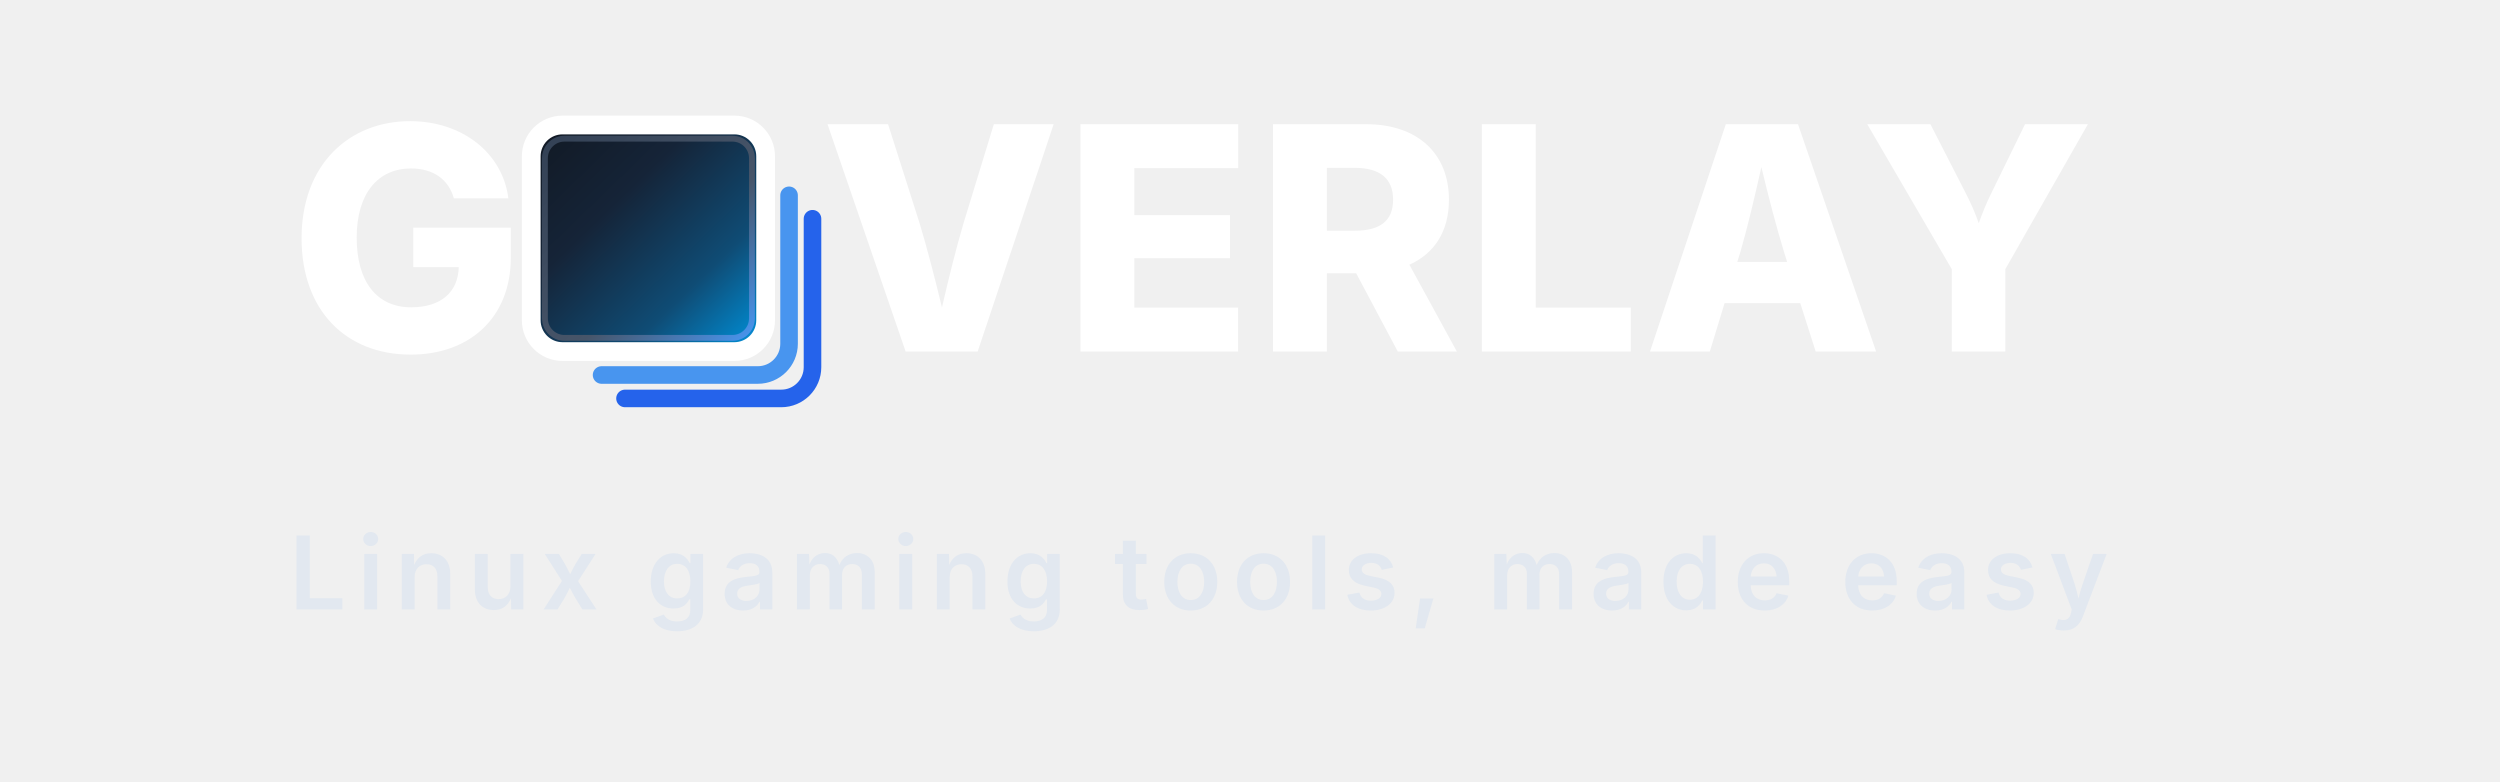
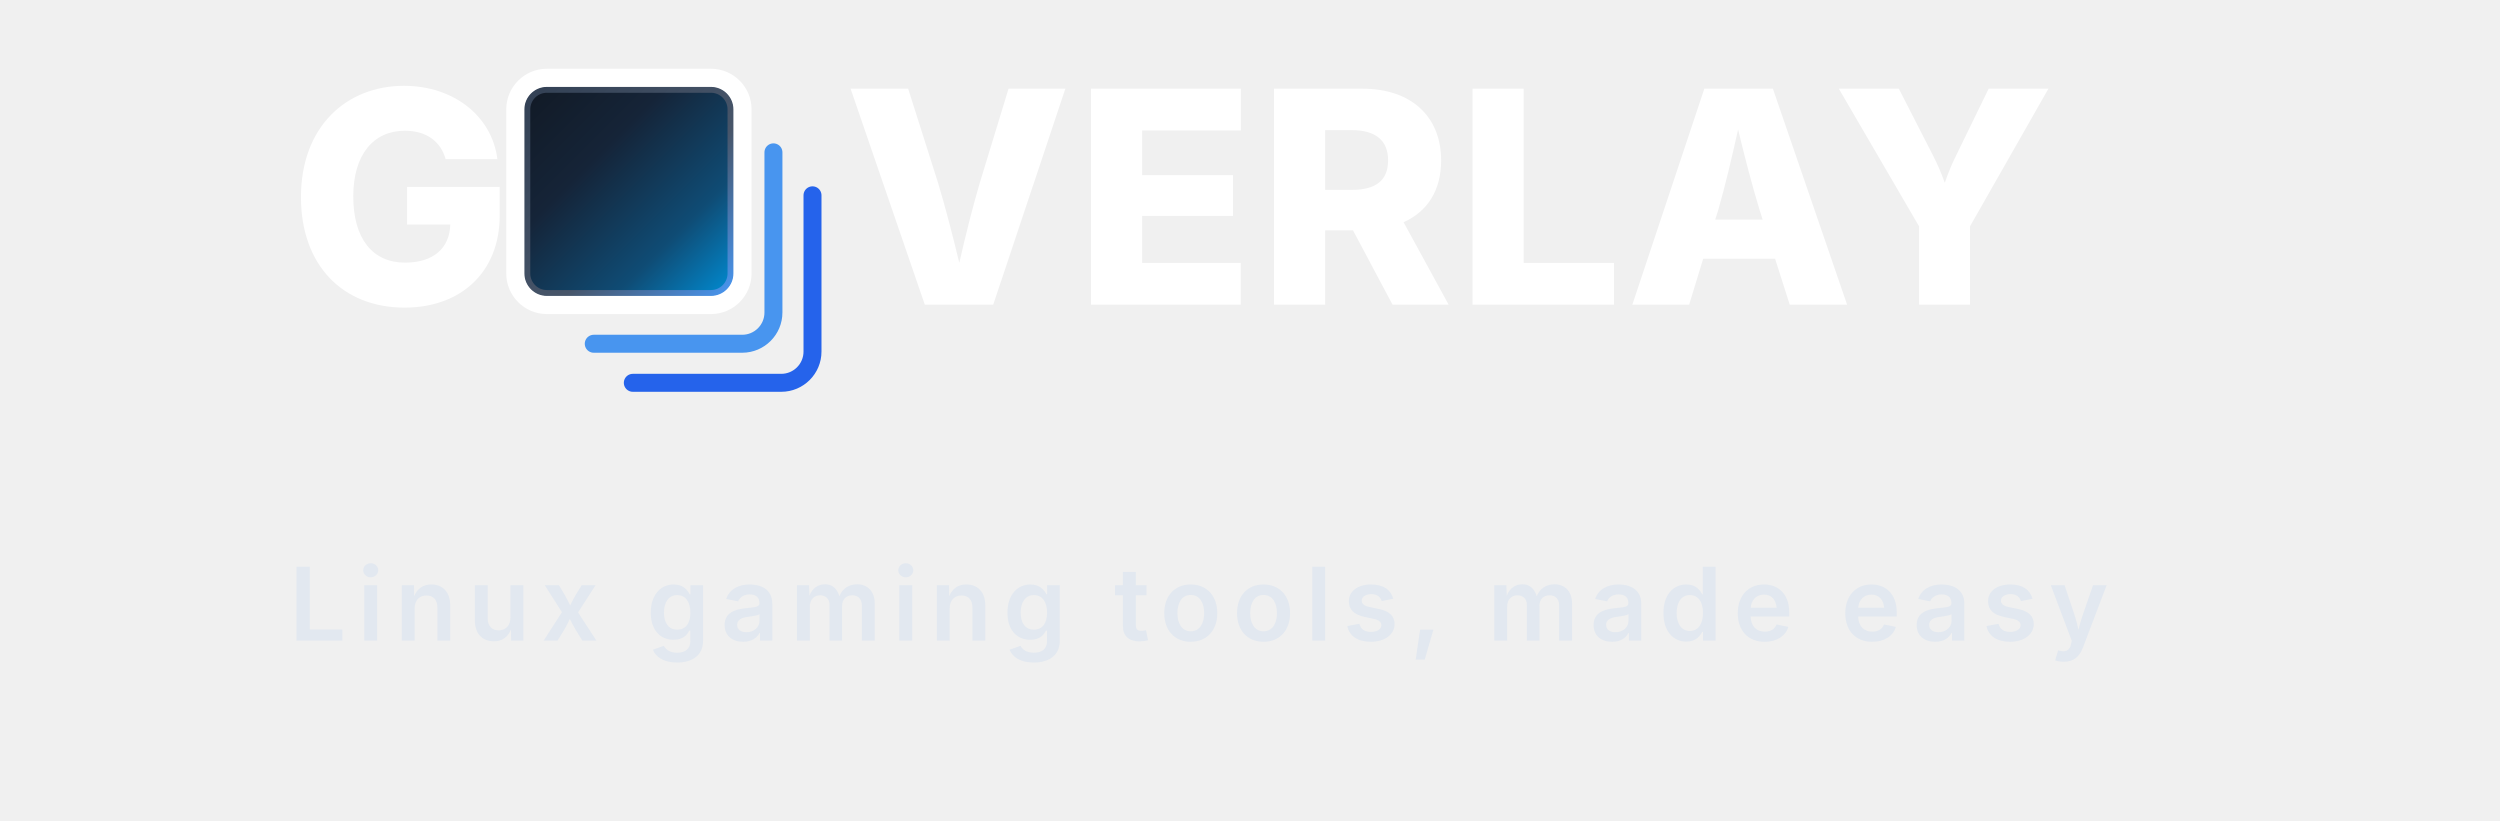
- <svg xmlns="http://www.w3.org/2000/svg" viewBox="0 0 640 200" width="640" height="200">
+ <svg xmlns="http://www.w3.org/2000/svg" viewBox="0 0 640 210" width="640" height="210">
  <defs>
    <linearGradient id="screenGrad" x1="0%" y1="0%" x2="100%" y2="100%">
      <stop offset="0%" stop-color="#111822" />
      <stop offset="35%" stop-color="#152438" />
      <stop offset="70%" stop-color="#0F4C75" />
      <stop offset="92%" stop-color="#0284C7" />
      <stop offset="100%" stop-color="#4895EF" />
    </linearGradient>
    <linearGradient id="screenBorder" x1="0%" y1="0%" x2="100%" y2="100%">
      <stop offset="0%" stop-color="#334155" />
      <stop offset="60%" stop-color="#475569" />
      <stop offset="100%" stop-color="#4895EF" />
    </linearGradient>
  </defs>
  <style>
    .logotext {
      font-family: 'Fira Sans', 'Inter', 'Noto Sans', 'Liberation Sans', sans-serif;
      font-weight: 800;
-       font-size: 80px;
+       font-size: 76px;
      fill: #FFFFFF;
      letter-spacing: 0.5px;
    }
    .tagline {
      font-family: 'Fira Sans', 'Inter', 'Noto Sans', 'Liberation Sans', sans-serif;
      font-weight: 600;
      font-size: 26px;
      fill: #E2E8F0;
      letter-spacing: 2.8px;
    }
  </style>
  <g transform="translate(74, 10)">
-     <text x="0" y="80" class="logotext">G</text>
-     <g transform="translate(62, 22)">
-       <path d="M 24 70 L 64 70 A 8 8 0 0 0 72 62 L 72 24" stroke="#2563EB" stroke-width="4.5" stroke-linecap="round" stroke-linejoin="round" fill="none" />
-       <path d="M 18 64 L 58 64 A 8 8 0 0 0 66 56 L 66 18" stroke="#4895EF" stroke-width="4.5" stroke-linecap="round" stroke-linejoin="round" fill="none" />
-       <rect x="0" y="0" width="60" height="58" rx="8" ry="8" fill="url(#screenGrad)" stroke="#FFFFFF" stroke-width="4.8" />
-       <rect x="3.5" y="3.5" width="53" height="51" rx="5" ry="5" fill="none" stroke="url(#screenBorder)" stroke-width="1.5" />
-     </g>
-     <text x="136" y="80" class="logotext">VERLAY</text>
+     <text x="0" y="68" class="logotext">G</text>
+     <path d="M 88 88 L 126 88 A 8 8 0 0 0 134 80 L 134 40" stroke="#2563EB" stroke-width="4.6" stroke-linecap="round" stroke-linejoin="round" fill="none" />
+     <path d="M 78 78 L 116 78 A 8 8 0 0 0 124 70 L 124 29" stroke="#4895EF" stroke-width="4.6" stroke-linecap="round" stroke-linejoin="round" fill="none" />
+     <rect x="58" y="10" width="58" height="58" rx="8" ry="8" fill="url(#screenGrad)" stroke="#FFFFFF" stroke-width="4.8" />
+     <rect x="61" y="13" width="52" height="52" rx="5" ry="5" fill="none" stroke="url(#screenBorder)" stroke-width="1.5" />
+     <text x="142" y="68" class="logotext">VERLAY</text>
  </g>
-   <text x="74" y="156" class="tagline">Linux gaming tools, made easy</text>
+   <text x="74" y="164" class="tagline">Linux gaming tools, made easy</text>
</svg>
